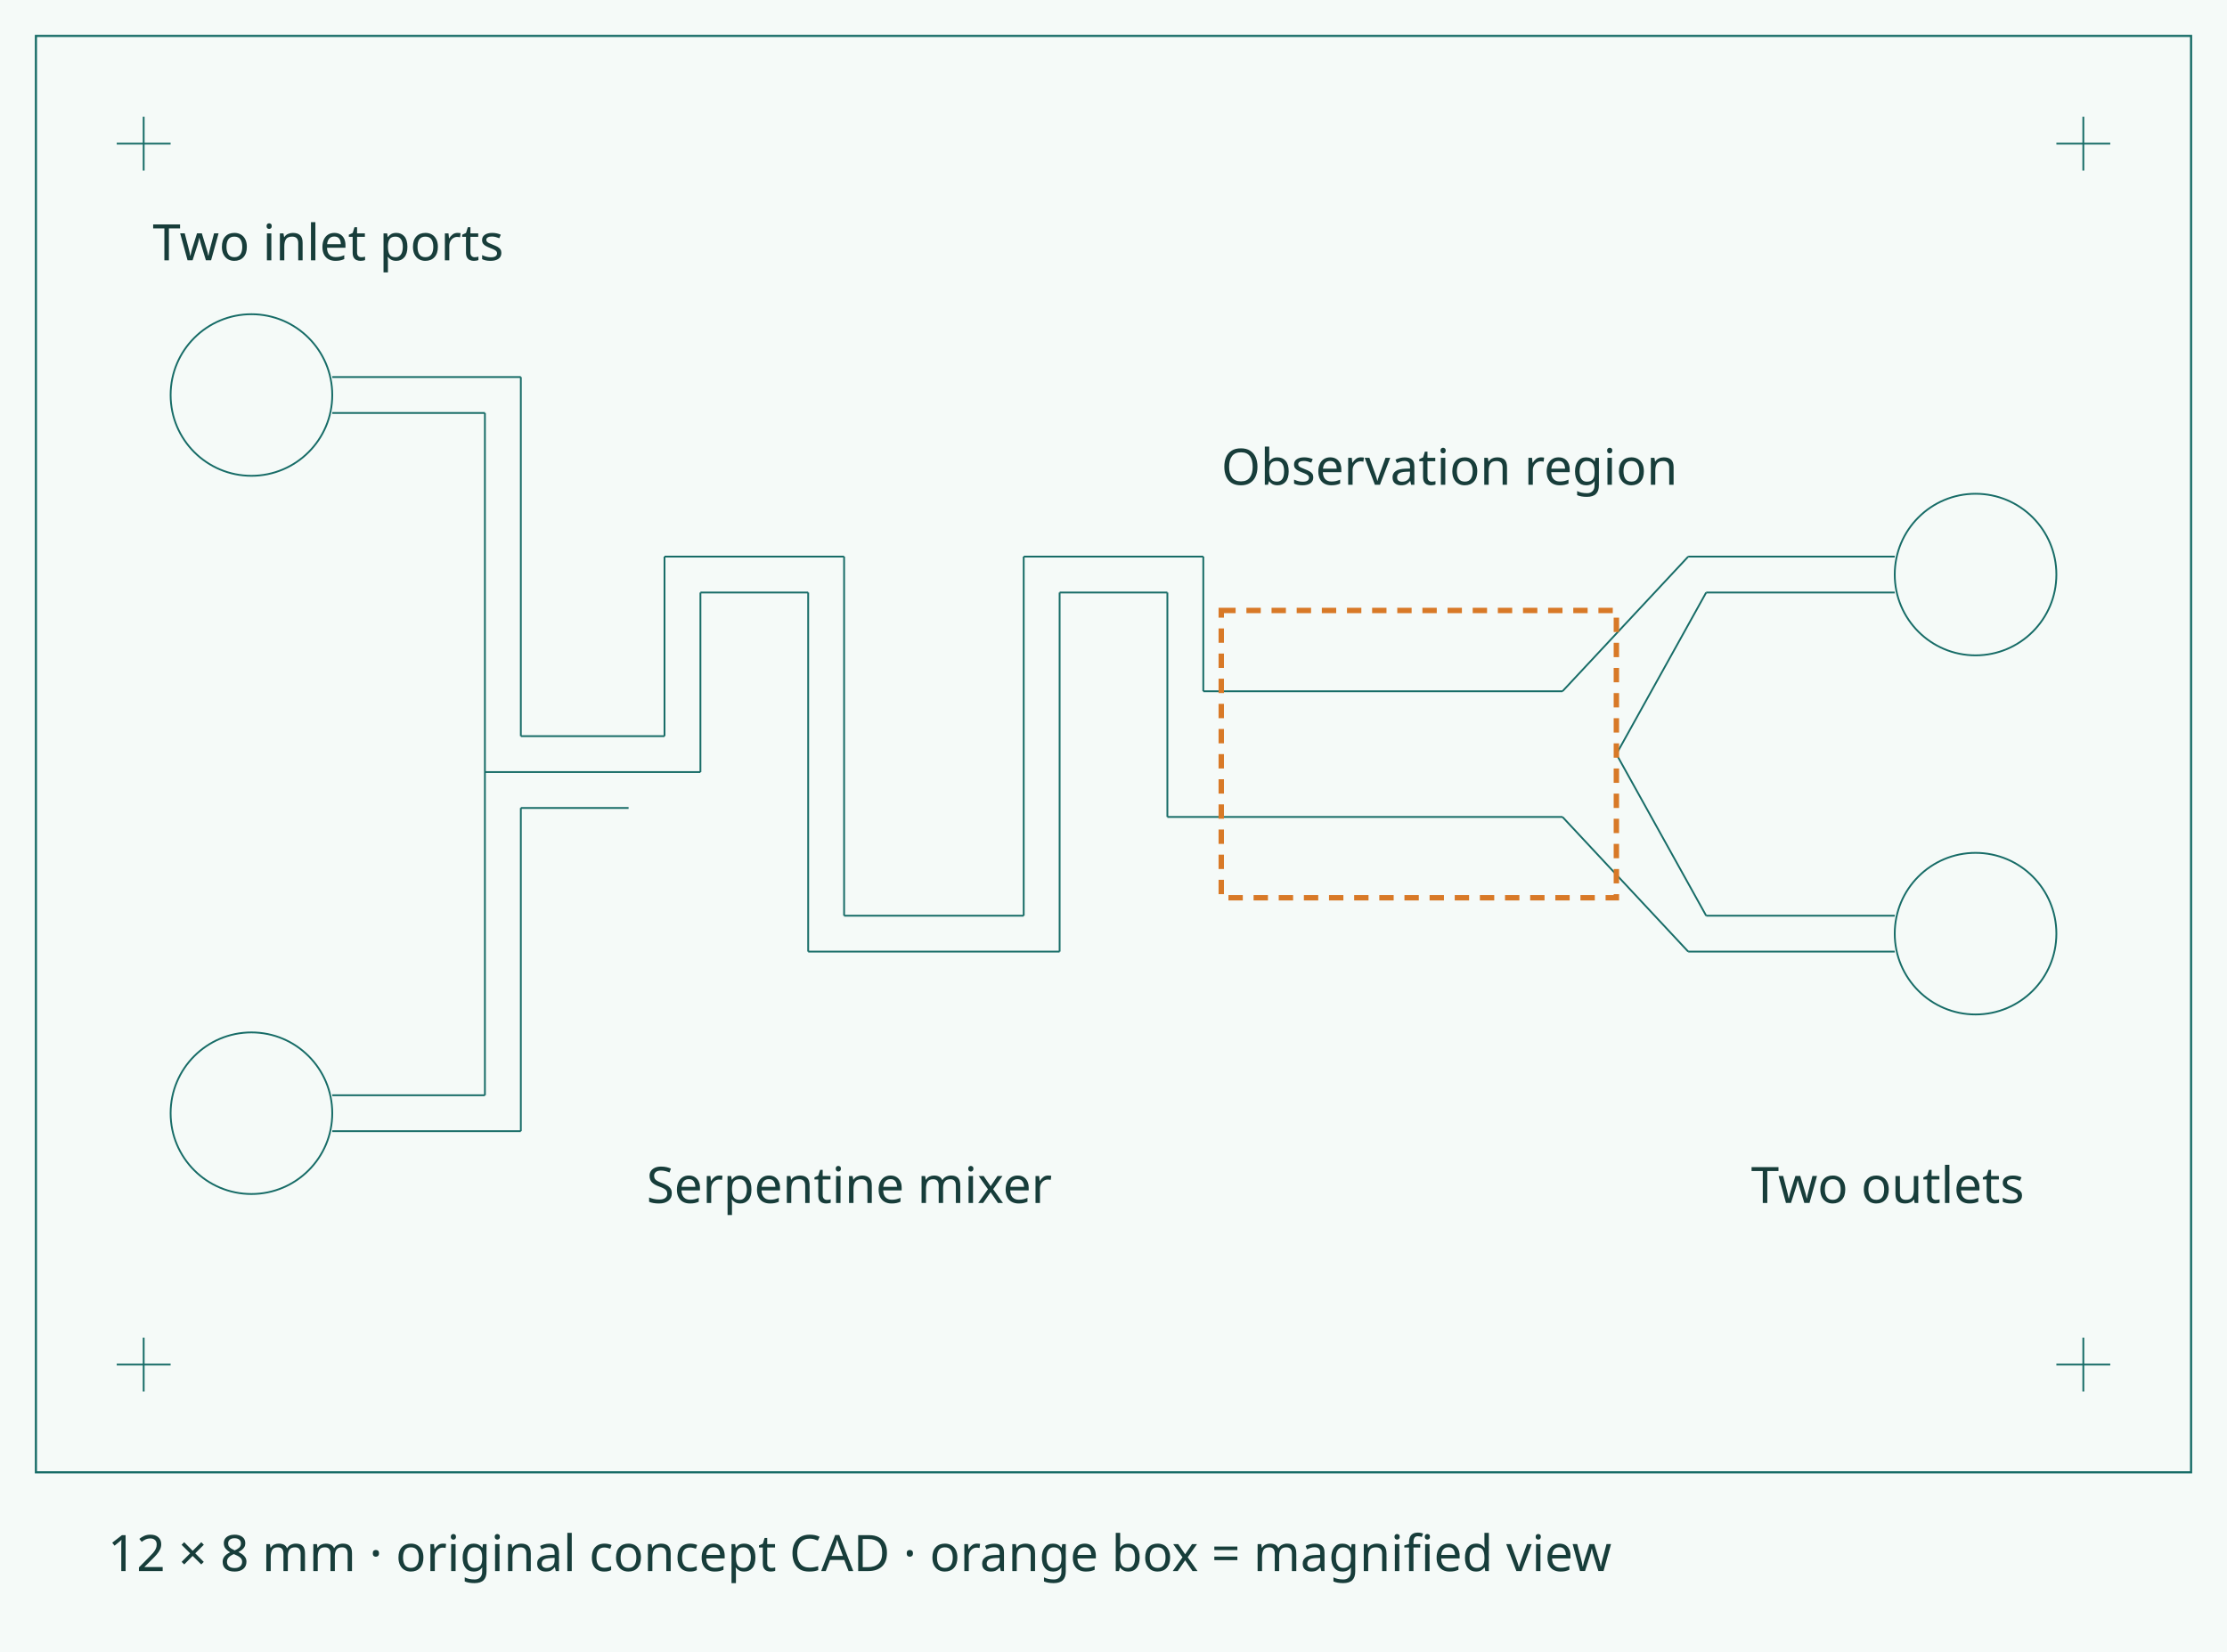
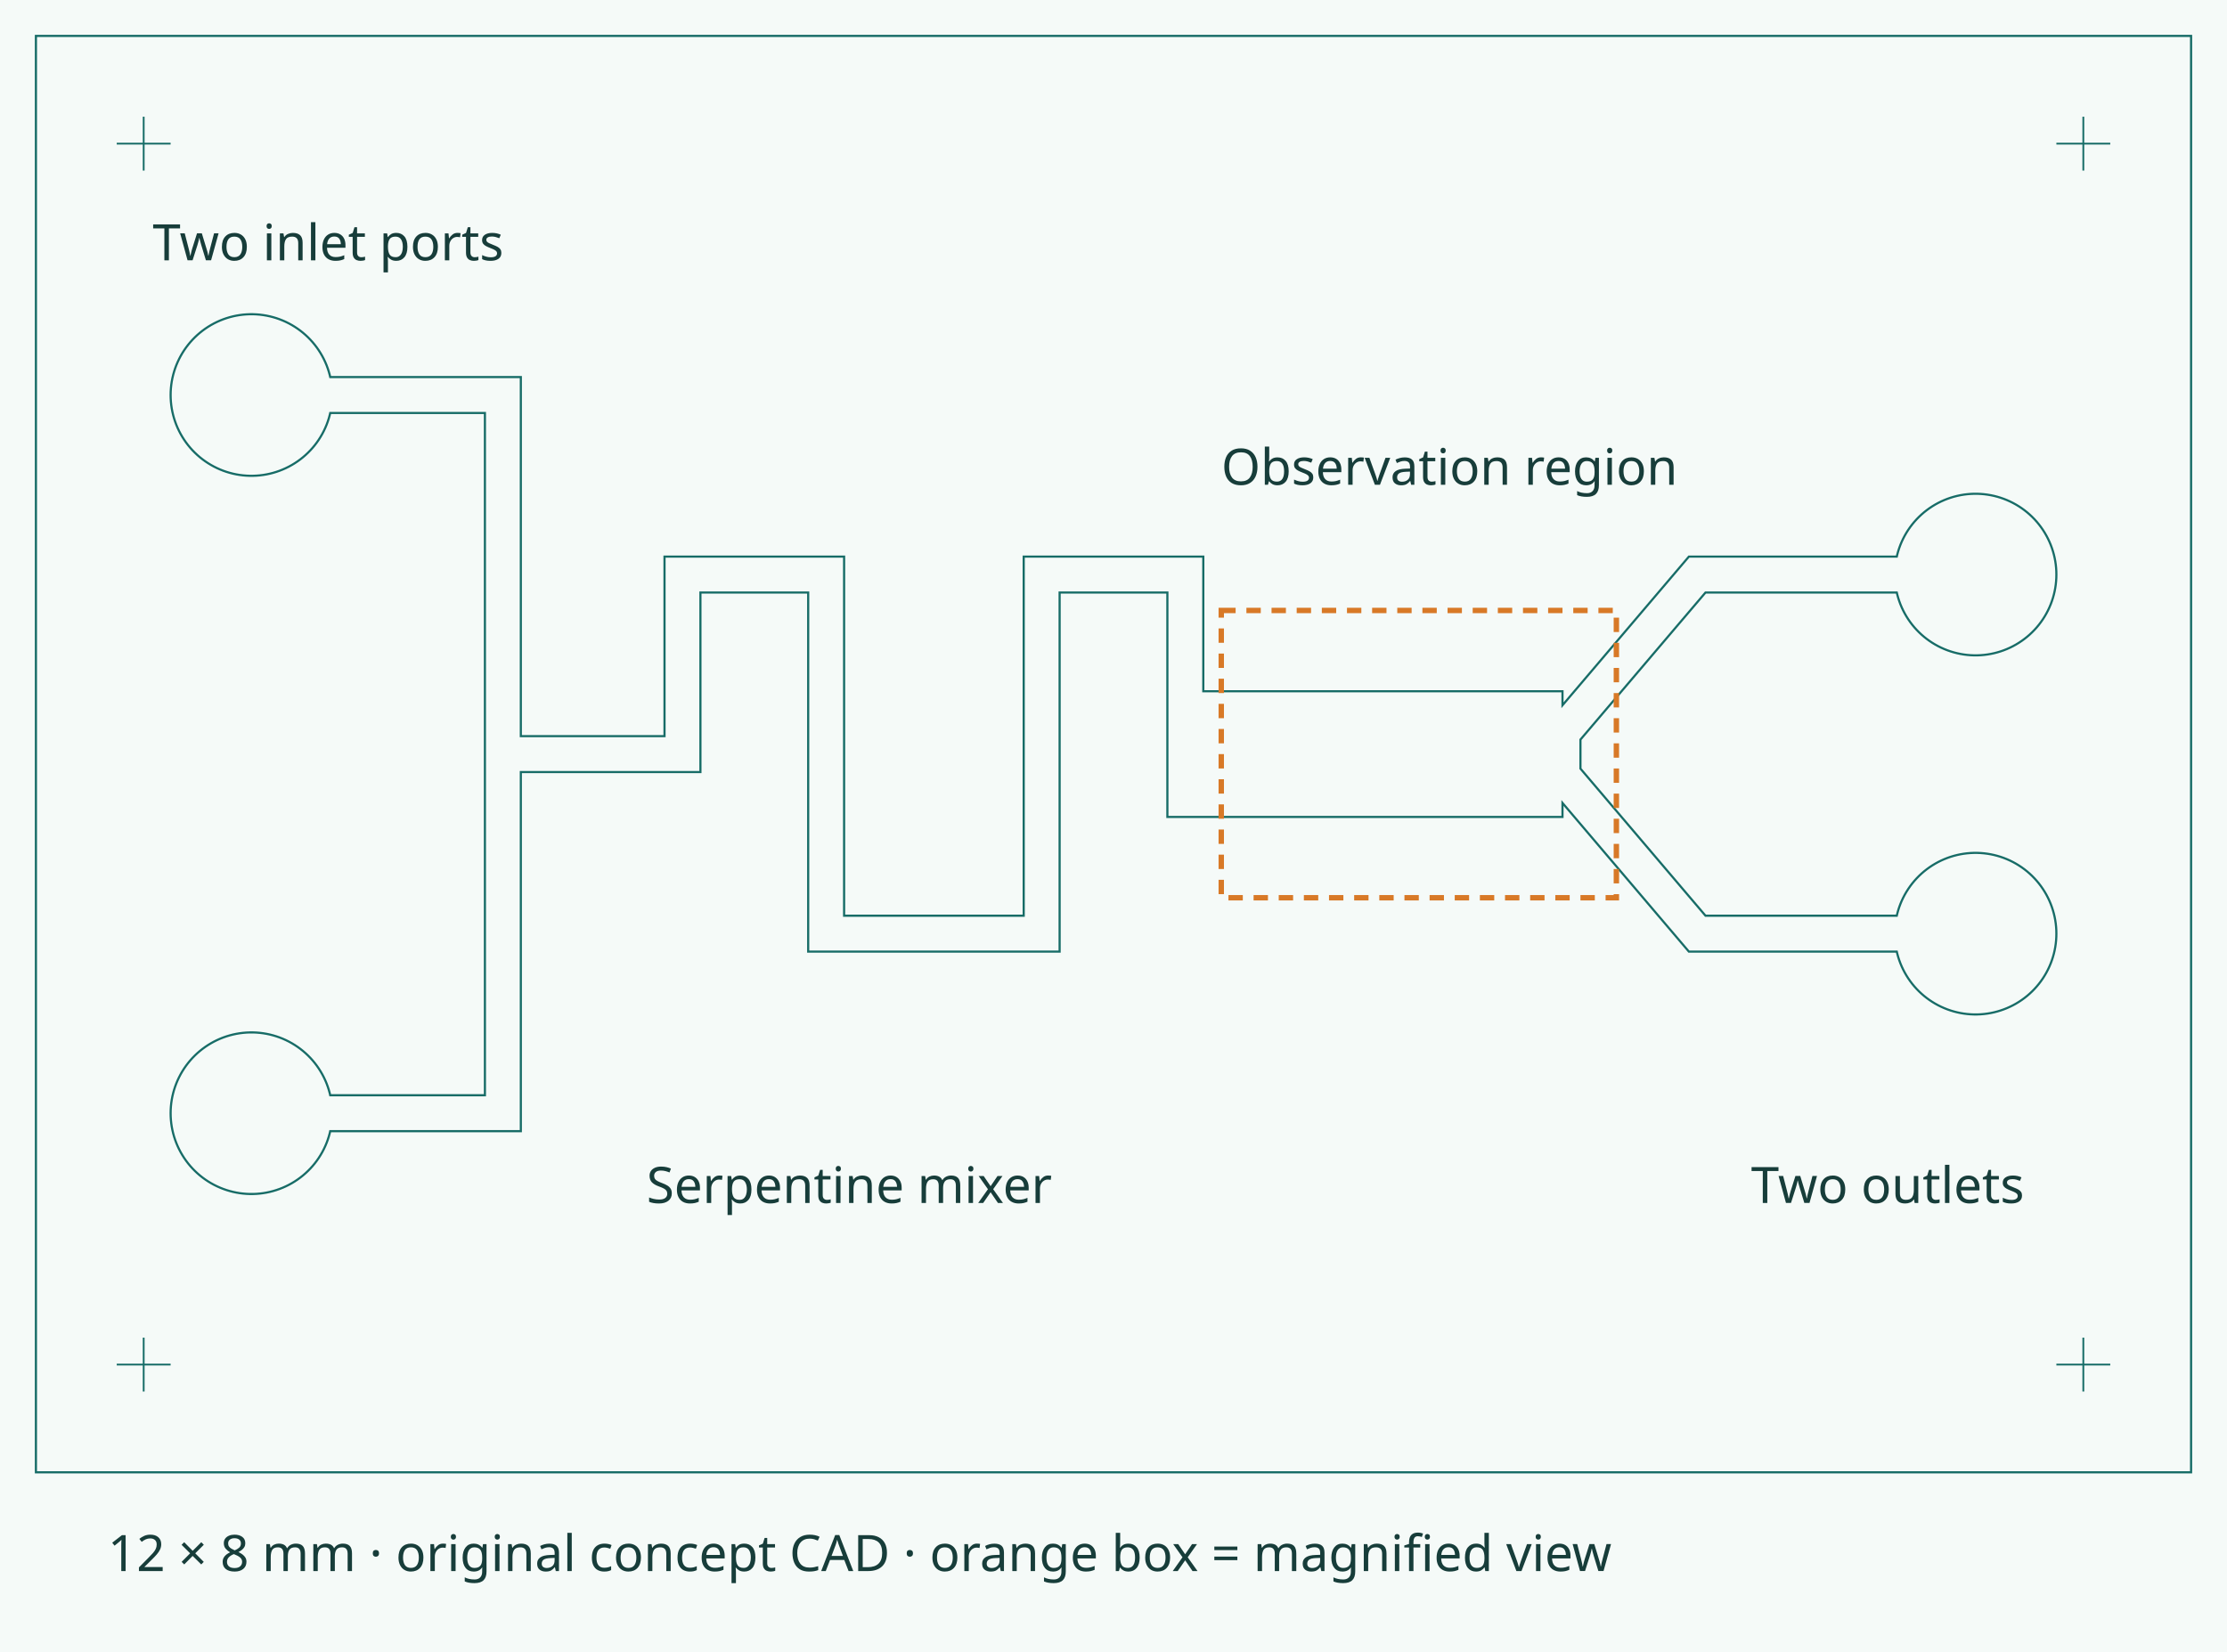
<svg xmlns="http://www.w3.org/2000/svg" viewBox="-200 -200 12400 9200" role="img">
  <rect x="-2000" y="-2000" width="18000" height="14000" fill="#f5faf8" />
  <polygon points="0.0,0.0 12000.0,0.0 12000.0,8000.0 0.0,8000.0" stroke="#176c67" stroke-width="12" fill="none" />
-   <circle cx="1200.0" cy="2000.0" r="450.0" fill="none" stroke="#176c67" stroke-width="10" />
-   <circle cx="1200.0" cy="6000.0" r="450.0" fill="none" stroke="#176c67" stroke-width="10" />
-   <path d="M1650.0,1900.0 L2700.0,1900.0" stroke="#176c67" stroke-width="10" fill="none" />
-   <path d="M2700.0,1900.0 L2700.0,3900.0" stroke="#176c67" stroke-width="10" fill="none" />
-   <path d="M2700.0,3900.0 L3500.0,3900.0" stroke="#176c67" stroke-width="10" fill="none" />
-   <path d="M3500.0,3900.0 L3500.0,2900.0" stroke="#176c67" stroke-width="10" fill="none" />
-   <path d="M3500.0,2900.0 L4500.0,2900.0" stroke="#176c67" stroke-width="10" fill="none" />
-   <path d="M4500.0,2900.0 L4500.0,4900.0" stroke="#176c67" stroke-width="10" fill="none" />
-   <path d="M4500.0,4900.0 L5500.0,4900.0" stroke="#176c67" stroke-width="10" fill="none" />
-   <path d="M5500.0,4900.0 L5500.0,2900.0" stroke="#176c67" stroke-width="10" fill="none" />
-   <path d="M5500.0,2900.0 L6500.0,2900.0" stroke="#176c67" stroke-width="10" fill="none" />
-   <path d="M6500.0,2900.0 L6500.0,3650.0" stroke="#176c67" stroke-width="10" fill="none" />
-   <path d="M6500.0,3650.0 L8500.0,3650.0" stroke="#176c67" stroke-width="10" fill="none" />
-   <path d="M8500.0,3650.0 L9200.0,2900.0" stroke="#176c67" stroke-width="10" fill="none" />
-   <path d="M9200.0,2900.0 L10350.0,2900.0" stroke="#176c67" stroke-width="10" fill="none" />
-   <path d="M1650.0,2100.0 L2500.0,2100.0" stroke="#176c67" stroke-width="10" fill="none" />
-   <path d="M2500.0,2100.0 L2500.0,4100.0" stroke="#176c67" stroke-width="10" fill="none" />
-   <path d="M2500.0,4100.0 L3700.0,4100.0" stroke="#176c67" stroke-width="10" fill="none" />
-   <path d="M3700.0,4100.0 L3700.0,3100.0" stroke="#176c67" stroke-width="10" fill="none" />
-   <path d="M3700.0,3100.0 L4300.0,3100.0" stroke="#176c67" stroke-width="10" fill="none" />
-   <path d="M4300.0,3100.0 L4300.0,5100.0" stroke="#176c67" stroke-width="10" fill="none" />
-   <path d="M4300.0,5100.0 L5700.0,5100.0" stroke="#176c67" stroke-width="10" fill="none" />
-   <path d="M5700.0,5100.0 L5700.0,3100.0" stroke="#176c67" stroke-width="10" fill="none" />
-   <path d="M5700.0,3100.0 L6300.0,3100.0" stroke="#176c67" stroke-width="10" fill="none" />
-   <path d="M6300.0,3100.0 L6300.0,4350.0" stroke="#176c67" stroke-width="10" fill="none" />
-   <path d="M6300.0,4350.0 L8500.0,4350.0" stroke="#176c67" stroke-width="10" fill="none" />
-   <path d="M8500.0,4350.0 L9200.0,5100.0" stroke="#176c67" stroke-width="10" fill="none" />
-   <path d="M9200.0,5100.0 L10350.0,5100.0" stroke="#176c67" stroke-width="10" fill="none" />
-   <path d="M1650.0,5900.0 L2500.0,5900.0" stroke="#176c67" stroke-width="10" fill="none" />
-   <path d="M2500.0,5900.0 L2500.0,4100.0" stroke="#176c67" stroke-width="10" fill="none" />
-   <path d="M1650.0,6100.0 L2700.0,6100.0" stroke="#176c67" stroke-width="10" fill="none" />
-   <path d="M2700.0,6100.0 L2700.0,4300.0" stroke="#176c67" stroke-width="10" fill="none" />
-   <path d="M2700.0,4300.0 L3300.0,4300.0" stroke="#176c67" stroke-width="10" fill="none" />
-   <path d="M8800.0,4000.0 L9300.0,3100.0" stroke="#176c67" stroke-width="10" fill="none" />
-   <path d="M9300.0,3100.0 L10350.0,3100.0" stroke="#176c67" stroke-width="10" fill="none" />
-   <path d="M8800.0,4000.0 L9300.0,4900.0" stroke="#176c67" stroke-width="10" fill="none" />
-   <path d="M9300.0,4900.0 L10350.0,4900.0" stroke="#176c67" stroke-width="10" fill="none" />
-   <circle cx="10800.0" cy="3000.0" r="450.0" fill="none" stroke="#176c67" stroke-width="10" />
-   <circle cx="10800.0" cy="5000.0" r="450.0" fill="none" stroke="#176c67" stroke-width="10" />
+   <polygon points="5700.0,3100.0 5700.0,5100 4300,5100 4300,3100.0 3700.0,3100.0 3700.0,4100 2700.0,4100 2700.0,6100 1638.66,6100 1635.86,6111.91 1630.79,6130.06 1624.97,6147.99 1618.4,6165.66 1611.1,6183.03 1603.07,6200.09 1594.34,6216.79 1584.91,6233.11 1574.81,6249.03 1564.06,6264.5 1552.66,6279.52 1540.65,6294.04 1528.04,6308.05 1514.85,6321.51 1501.11,6334.42 1486.84,6346.73 1472.07,6358.44 1456.82,6369.52 1441.12,6379.95 1425.0,6389.71 1408.48,6398.79 1391.6,6407.17 1374.38,6414.84 1356.86,6421.78 1339.06,6427.98 1321.01,6433.42 1302.76,6438.11 1284.32,6442.03 1265.74,6445.17 1247.04,6447.53 1228.26,6449.11 1209.42,6449.9 1190.58,6449.9 1171.74,6449.11 1152.96,6447.53 1134.26,6445.17 1115.68,6442.03 1097.24,6438.11 1078.99,6433.42 1060.94,6427.98 1043.14,6421.78 1025.62,6414.84 1008.4,6407.17 991.52,6398.79 975,6389.71 958.88,6379.95 943.18,6369.52 927.93,6358.44 913.16,6346.73 898.89,6334.42 885.15,6321.51 871.96,6308.05 859.35,6294.04 847.34,6279.52 835.94,6264.5 825.19,6249.03 815.09,6233.11 805.66,6216.79 796.93,6200.09 788.9,6183.03 781.6,6165.66 775.03,6147.99 769.21,6130.06 764.14,6111.91 759.83,6093.56 756.3,6075.05 753.55,6056.4 751.58,6037.66 750.39,6018.84 750,6000 750.39,5981.16 751.58,5962.34 753.55,5943.6 756.3,5924.95 759.83,5906.44 764.14,5888.09 769.21,5869.94 775.03,5852.01 781.6,5834.34 788.9,5816.97 796.93,5799.91 805.66,5783.21 815.09,5766.89 825.19,5750.97 835.94,5735.5 847.34,5720.48 859.35,5705.96 871.96,5691.95 885.15,5678.49 898.89,5665.58 913.16,5653.27 927.93,5641.56 943.18,5630.48 958.88,5620.05 975,5610.29 991.52,5601.21 1008.4,5592.83 1025.62,5585.16 1043.14,5578.22 1060.94,5572.02 1078.99,5566.58 1097.24,5561.89 1115.68,5557.97 1134.26,5554.83 1152.96,5552.47 1171.74,5550.89 1190.58,5550.1 1209.42,5550.1 1228.26,5550.89 1247.04,5552.47 1265.74,5554.83 1284.32,5557.97 1302.76,5561.89 1321.01,5566.58 1339.06,5572.02 1356.86,5578.22 1374.38,5585.16 1391.6,5592.83 1408.48,5601.21 1425.0,5610.29 1441.12,5620.05 1456.82,5630.48 1472.07,5641.56 1486.84,5653.27 1501.11,5665.58 1514.85,5678.49 1528.04,5691.95 1540.65,5705.96 1552.66,5720.48 1564.06,5735.5 1574.81,5750.97 1584.91,5766.89 1594.34,5783.21 1603.07,5799.91 1611.1,5816.97 1618.4,5834.34 1624.97,5852.01 1630.79,5869.94 1635.86,5888.09 1638.66,5900.0 2500.0,5900.0 2500.0,2100.0 1638.66,2100.0 1635.86,2111.91 1630.79,2130.06 1624.97,2147.99 1618.4,2165.66 1611.1,2183.03 1603.07,2200.09 1594.34,2216.79 1584.91,2233.11 1574.81,2249.03 1564.06,2264.5 1552.66,2279.52 1540.65,2294.04 1528.04,2308.05 1514.85,2321.51 1501.11,2334.42 1486.84,2346.73 1472.07,2358.44 1456.82,2369.52 1441.12,2379.95 1425.0,2389.71 1408.48,2398.79 1391.6,2407.17 1374.38,2414.84 1356.86,2421.78 1339.06,2427.98 1321.01,2433.42 1302.76,2438.11 1284.32,2442.03 1265.74,2445.17 1247.04,2447.53 1228.26,2449.11 1209.42,2449.9 1190.58,2449.9 1171.74,2449.11 1152.96,2447.53 1134.26,2445.17 1115.68,2442.03 1097.24,2438.11 1078.99,2433.42 1060.94,2427.98 1043.14,2421.78 1025.62,2414.84 1008.4,2407.17 991.52,2398.79 975,2389.71 958.88,2379.95 943.18,2369.52 927.93,2358.44 913.16,2346.73 898.89,2334.42 885.15,2321.51 871.96,2308.05 859.35,2294.04 847.34,2279.52 835.94,2264.5 825.19,2249.03 815.09,2233.11 805.66,2216.79 796.93,2200.09 788.9,2183.03 781.6,2165.66 775.03,2147.99 769.21,2130.06 764.14,2111.91 759.83,2093.56 756.3,2075.05 753.55,2056.4 751.58,2037.66 750.39,2018.84 750,2000.0 750.39,1981.16 751.58,1962.34 753.55,1943.6 756.3,1924.95 759.83,1906.44 764.14,1888.09 769.21,1869.94 775.03,1852.01 781.6,1834.34 788.9,1816.97 796.93,1799.91 805.66,1783.21 815.09,1766.89 825.19,1750.97 835.94,1735.5 847.34,1720.48 859.35,1705.96 871.96,1691.95 885.15,1678.49 898.89,1665.58 913.16,1653.27 927.93,1641.56 943.18,1630.48 958.88,1620.05 975,1610.29 991.52,1601.21 1008.4,1592.83 1025.62,1585.16 1043.14,1578.22 1060.94,1572.02 1078.99,1566.58 1097.24,1561.89 1115.68,1557.97 1134.26,1554.83 1152.96,1552.47 1171.74,1550.89 1190.58,1550.1 1209.42,1550.1 1228.26,1550.89 1247.04,1552.47 1265.74,1554.83 1284.32,1557.97 1302.76,1561.89 1321.01,1566.58 1339.06,1572.02 1356.86,1578.22 1374.38,1585.16 1391.6,1592.83 1408.48,1601.21 1425.0,1610.29 1441.12,1620.05 1456.82,1630.48 1472.07,1641.56 1486.84,1653.27 1501.11,1665.58 1514.85,1678.49 1528.04,1691.95 1540.65,1705.96 1552.66,1720.48 1564.06,1735.5 1574.81,1750.97 1584.91,1766.89 1594.34,1783.21 1603.07,1799.91 1611.1,1816.97 1618.4,1834.34 1624.97,1852.01 1630.79,1869.94 1635.86,1888.09 1638.66,1900 2700.0,1900 2700.0,3900 3500,3900 3500,2900 4500.0,2900 4500.0,4900.0 5500,4900.0 5500,2900 6500,2900 6500,3650 8500.0,3650 8500.0,3727.96 9203.76,2900 10361.34,2900 10364.14,2888.09 10369.21,2869.94 10375.03,2852.01 10381.6,2834.34 10388.9,2816.97 10396.93,2799.91 10405.66,2783.21 10415.09,2766.89 10425.19,2750.97 10435.94,2735.5 10447.34,2720.48 10459.35,2705.96 10471.96,2691.95 10485.15,2678.49 10498.89,2665.58 10513.16,2653.27 10527.93,2641.56 10543.18,2630.48 10558.88,2620.05 10575,2610.29 10591.52,2601.21 10608.4,2592.83 10625.62,2585.16 10643.14,2578.22 10660.94,2572.02 10678.99,2566.58 10697.24,2561.89 10715.68,2557.97 10734.26,2554.83 10752.96,2552.47 10771.74,2550.89 10790.58,2550.1 10809.42,2550.1 10828.26,2550.89 10847.04,2552.47 10865.74,2554.83 10884.32,2557.97 10902.76,2561.89 10921.01,2566.58 10939.06,2572.02 10956.86,2578.22 10974.38,2585.16 10991.6,2592.83 11008.48,2601.21 11025.0,2610.29 11041.12,2620.05 11056.82,2630.48 11072.07,2641.56 11086.84,2653.27 11101.11,2665.58 11114.85,2678.49 11128.04,2691.95 11140.65,2705.96 11152.66,2720.48 11164.06,2735.5 11174.81,2750.97 11184.91,2766.89 11194.34,2783.21 11203.07,2799.91 11211.1,2816.97 11218.4,2834.34 11224.97,2852.01 11230.79,2869.94 11235.86,2888.09 11240.17,2906.44 11243.7,2924.95 11246.45,2943.6 11248.42,2962.34 11249.61,2981.16 11250,3000 11249.61,3018.84 11248.42,3037.66 11246.45,3056.4 11243.7,3075.05 11240.17,3093.56 11235.86,3111.91 11230.79,3130.06 11224.97,3147.99 11218.4,3165.66 11211.1,3183.03 11203.07,3200.09 11194.34,3216.79 11184.91,3233.11 11174.81,3249.03 11164.06,3264.5 11152.66,3279.52 11140.65,3294.04 11128.04,3308.05 11114.85,3321.51 11101.11,3334.42 11086.84,3346.73 11072.07,3358.44 11056.82,3369.52 11041.12,3379.95 11025.0,3389.71 11008.48,3398.79 10991.6,3407.17 10974.38,3414.84 10956.86,3421.78 10939.06,3427.98 10921.01,3433.42 10902.76,3438.11 10884.32,3442.03 10865.74,3445.17 10847.04,3447.53 10828.26,3449.11 10809.42,3449.9 10790.58,3449.9 10771.74,3449.11 10752.96,3447.53 10734.26,3445.17 10715.68,3442.03 10697.24,3438.11 10678.99,3433.42 10660.94,3427.98 10643.14,3421.78 10625.62,3414.84 10608.4,3407.17 10591.52,3398.79 10575,3389.71 10558.88,3379.95 10543.18,3369.52 10527.93,3358.44 10513.16,3346.73 10498.89,3334.42 10485.15,3321.51 10471.96,3308.05 10459.35,3294.04 10447.34,3279.52 10435.94,3264.5 10425.19,3249.03 10415.09,3233.11 10405.66,3216.79 10396.93,3200.09 10388.9,3183.03 10381.6,3165.66 10375.03,3147.99 10369.21,3130.06 10364.14,3111.91 10361.34,3100.0 9296.24,3100.0 8600,3919.1 8600,4080.9 9296.24,4900.0 10361.34,4900.0 10364.14,4888.09 10369.21,4869.94 10375.03,4852.01 10381.6,4834.34 10388.9,4816.97 10396.93,4799.91 10405.66,4783.21 10415.09,4766.89 10425.19,4750.97 10435.94,4735.5 10447.34,4720.48 10459.35,4705.96 10471.96,4691.95 10485.15,4678.49 10498.89,4665.58 10513.16,4653.27 10527.93,4641.56 10543.18,4630.48 10558.88,4620.05 10575,4610.29 10591.52,4601.21 10608.4,4592.83 10625.62,4585.16 10643.14,4578.22 10660.94,4572.02 10678.99,4566.58 10697.24,4561.89 10715.68,4557.97 10734.26,4554.83 10752.96,4552.47 10771.74,4550.89 10790.58,4550.1 10809.42,4550.1 10828.26,4550.89 10847.04,4552.47 10865.74,4554.83 10884.32,4557.97 10902.76,4561.89 10921.01,4566.58 10939.06,4572.02 10956.86,4578.22 10974.38,4585.16 10991.6,4592.83 11008.48,4601.21 11025.0,4610.29 11041.12,4620.05 11056.82,4630.48 11072.07,4641.56 11086.84,4653.27 11101.11,4665.58 11114.85,4678.49 11128.04,4691.95 11140.65,4705.96 11152.66,4720.48 11164.06,4735.5 11174.81,4750.97 11184.91,4766.89 11194.34,4783.21 11203.07,4799.91 11211.1,4816.97 11218.4,4834.34 11224.97,4852.01 11230.79,4869.94 11235.86,4888.09 11240.17,4906.44 11243.7,4924.95 11246.45,4943.6 11248.42,4962.34 11249.61,4981.16 11250,5000.0 11249.61,5018.84 11248.42,5037.66 11246.45,5056.4 11243.7,5075.05 11240.17,5093.56 11235.86,5111.91 11230.79,5130.06 11224.97,5147.99 11218.4,5165.66 11211.1,5183.03 11203.07,5200.09 11194.34,5216.79 11184.91,5233.11 11174.81,5249.03 11164.06,5264.5 11152.66,5279.52 11140.65,5294.04 11128.04,5308.05 11114.85,5321.51 11101.11,5334.42 11086.84,5346.73 11072.07,5358.44 11056.82,5369.52 11041.12,5379.95 11025.0,5389.71 11008.48,5398.79 10991.6,5407.17 10974.38,5414.84 10956.86,5421.78 10939.06,5427.98 10921.01,5433.42 10902.76,5438.11 10884.32,5442.03 10865.74,5445.17 10847.04,5447.53 10828.26,5449.11 10809.42,5449.9 10790.58,5449.9 10771.74,5449.11 10752.96,5447.53 10734.26,5445.17 10715.68,5442.03 10697.24,5438.11 10678.99,5433.42 10660.94,5427.98 10643.14,5421.78 10625.62,5414.84 10608.4,5407.17 10591.52,5398.79 10575,5389.71 10558.88,5379.95 10543.18,5369.52 10527.93,5358.44 10513.16,5346.73 10498.89,5334.42 10485.15,5321.51 10471.96,5308.05 10459.35,5294.04 10447.34,5279.52 10435.94,5264.5 10425.19,5249.03 10415.09,5233.11 10405.66,5216.79 10396.93,5200.09 10388.9,5183.03 10381.6,5165.66 10375.03,5147.99 10369.21,5130.06 10364.14,5111.91 10361.34,5100 9203.76,5100 8500.0,4272.04 8500.0,4350 6300,4350 6300,3100.0" stroke="#176c67" stroke-width="12" fill="none" />
  <path d="M450,600.0 L750.0,600.0" stroke="#176c67" stroke-width="10" fill="none" />
  <path d="M600.0,450 L600.0,750.0" stroke="#176c67" stroke-width="10" fill="none" />
  <path d="M11250.0,600.0 L11550.0,600.0" stroke="#176c67" stroke-width="10" fill="none" />
  <path d="M11400.0,450 L11400.0,750.0" stroke="#176c67" stroke-width="10" fill="none" />
  <path d="M450,7400.0 L750.0,7400.0" stroke="#176c67" stroke-width="10" fill="none" />
  <path d="M600.0,7250.0 L600.0,7550" stroke="#176c67" stroke-width="10" fill="none" />
  <path d="M11250.0,7400.0 L11550.0,7400.0" stroke="#176c67" stroke-width="10" fill="none" />
  <path d="M11400.0,7250.0 L11400.0,7550" stroke="#176c67" stroke-width="10" fill="none" />
  <text x="650" y="1250" font-family="sans-serif" font-size="280" fill="#173d3a">Two inlet ports</text>
  <text x="3400" y="6500" font-family="sans-serif" font-size="280" fill="#173d3a">Serpentine mixer</text>
  <text x="6600" y="2500" font-family="sans-serif" font-size="280" fill="#173d3a">Observation region</text>
  <text x="9550" y="6500" font-family="sans-serif" font-size="280" fill="#173d3a">Two outlets</text>
  <rect x="6600" y="3200" width="2200" height="1600" stroke="#d87927" stroke-width="30" stroke-dasharray="80 60" fill="none" />
  <text x="400" y="8550" font-family="sans-serif" font-size="280" fill="#173d3a">12 × 8 mm · original concept CAD · orange box = magnified view</text>
</svg>
